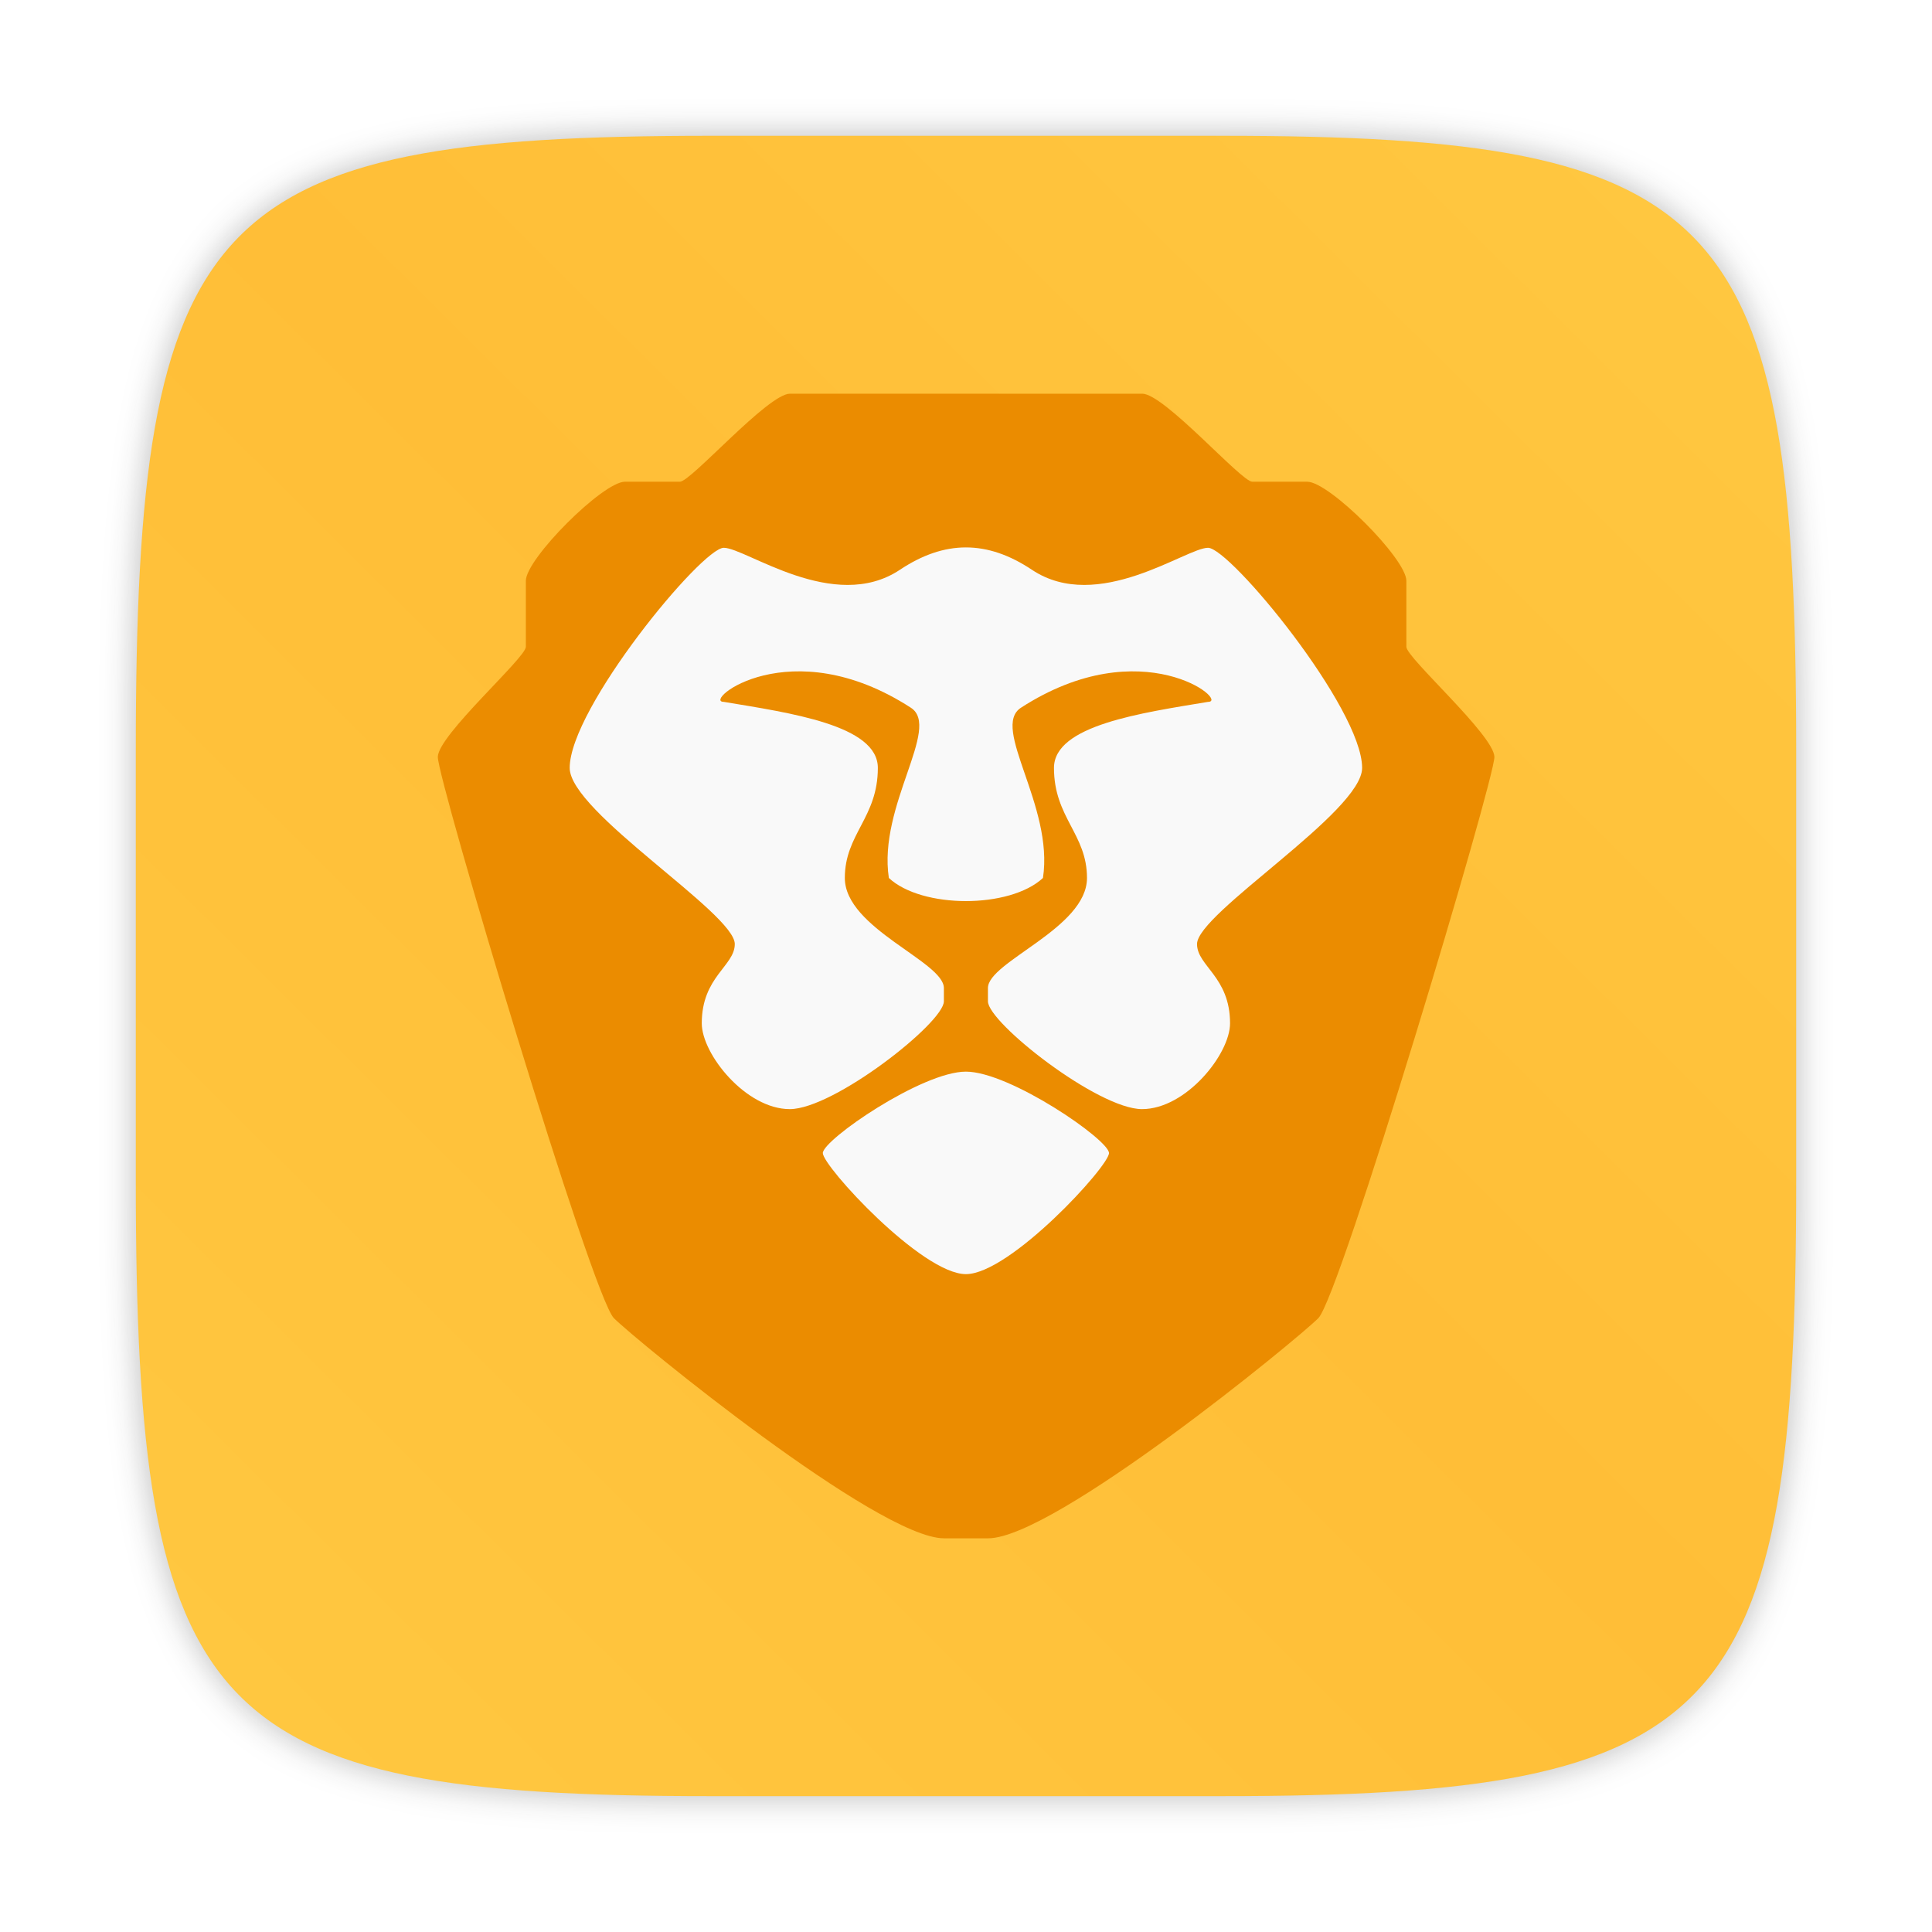
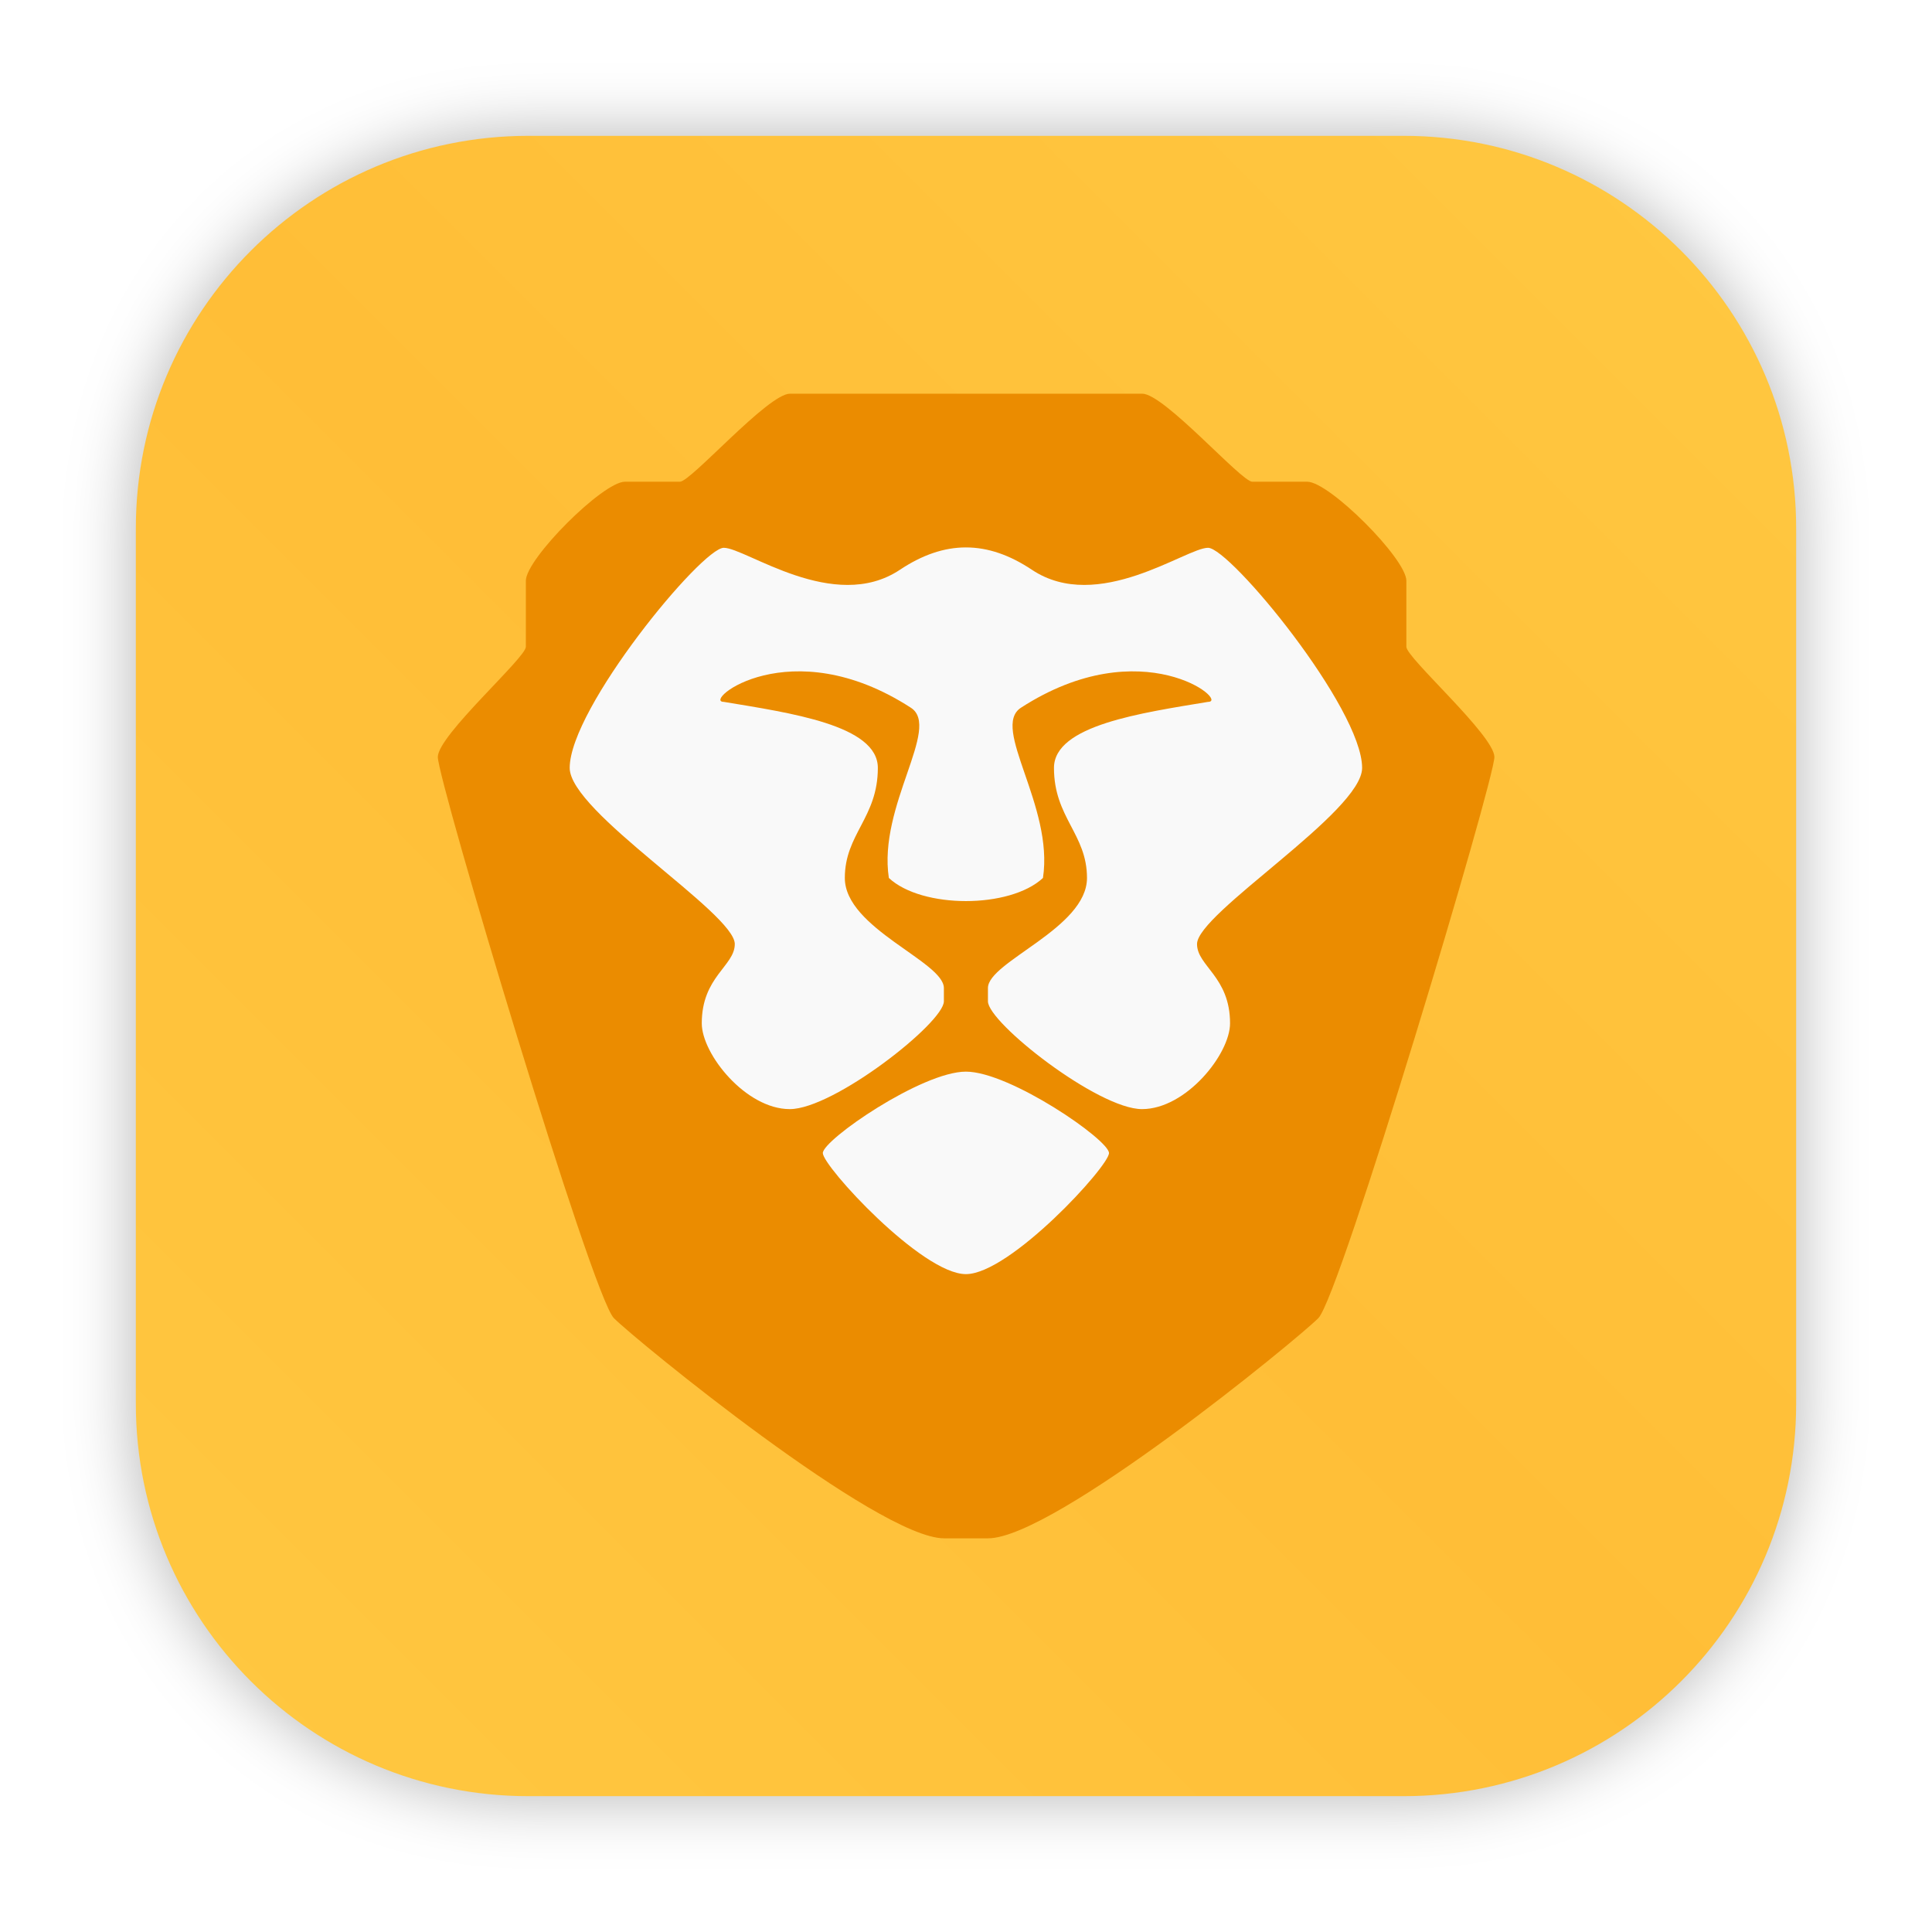
<svg xmlns="http://www.w3.org/2000/svg" width="64" height="64" version="1.1" viewBox="0 0 64 64">
  <defs>
    <style type="text/css" />
-     <filter id="filter2761-3" x="-.024" y="-.024" width="1.048" height="1.048" color-interpolation-filters="sRGB">
-       <feGaussianBlur stdDeviation="0.146" />
+     <filter id="filter2076" x="-.048" y="-.048" width="1.096" height="1.096" color-interpolation-filters="sRGB">
+       <feGaussianBlur stdDeviation="1.1" />
    </filter>
-     <linearGradient id="linearGradient1024-6" x1="1.331" x2="15.65" y1="15.576" y2="1.17" gradientTransform="matrix(3.7796 0 0 3.7796 -.0032115 .53085)" gradientUnits="userSpaceOnUse">
+     <linearGradient id="linearGradient2070" x1="145" x2="200" y1="59" y2="4" gradientTransform="translate(-140.5 .5)" gradientUnits="userSpaceOnUse">
      <stop stop-color="#ffc841" offset="0" />
-       <stop stop-color="#ffbe37" offset=".517" />
+       <stop stop-color="#ffbe37" offset=".492" />
      <stop stop-color="#ffc841" offset="1" />
    </linearGradient>
  </defs>
-   <path transform="matrix(3.7796 0 0 3.7796 -.0032124 .53085)" d="m10.709 1.05c4.405 0 5.035 0.673 5.035 5.388v3.776c0 4.715-0.63 5.388-5.035 5.388h-4.483c-4.405 0-5.035-0.673-5.035-5.388v-3.776c0-4.715 0.63-5.388 5.035-5.388z" enable-background="new" fill="#141414" filter="url(#filter2761-3)" opacity=".3" />
-   <path d="m40.473 4.499c16.649 0 19.028 2.543 19.028 20.364v14.272c0 17.822-2.379 20.364-19.028 20.364h-16.945c-16.649 0-19.029-2.543-19.029-20.364v-14.272c0-17.822 2.379-20.364 19.029-20.364z" enable-background="new" fill="url(#linearGradient1024-6)" stroke-width="3.78" />
+   <rect x="4.5" y="4.5" width="55" height="55" rx="13.002" ry="13.002" filter="url(#filter2076)" opacity=".3" />
+   <rect x="4.5" y="4.5" width="55" height="55" rx="13.002" ry="13.002" fill="url(#linearGradient2070)" />
  <circle cx="-1266.3" cy="-1269.2" r="0" fill="#5e4aa6" />
  <circle cx="-166.78" cy="-3.67" r="0" fill="#5e4aa6" fill-rule="evenodd" />
  <g transform="matrix(.875 0 0 .875 -62.678 -.15257)" stroke-width=".952">
    <path d="m101.54 15.079c-0.833 0-3.75 3.333-4.167 3.333h-2.083c-0.833 0-3.75 2.917-3.75 3.75v2.5c0 0.417-3.315 3.333-3.333 4.167-0.018 0.833 5.833 20.417 6.667 21.25 0.833 0.833 10 8.334 12.5 8.334h1.667c2.5 0 11.666-7.5 12.5-8.334 0.833-0.833 6.683-20.417 6.667-21.25-0.018-0.828-3.333-3.75-3.333-4.167v-2.5c0-0.833-2.917-3.75-3.75-3.75h-2.083c-0.417 0-3.333-3.333-4.167-3.333z" fill="#eb8c00" />
    <path d="m108.2 20.899c-0.83 0-1.657 0.285-2.5 0.847-2.5 1.667-5.833-0.833-6.667-0.833-0.833 0-5.833 6.072-5.833 8.334 0 1.667 6.25 5.5 6.25 6.667 0 0.833-1.25 1.233-1.25 3.002 0 1.165 1.667 3.248 3.333 3.248 1.667 0 5.837-3.272 5.833-4.082v-0.502c0-1-3.75-2.26-3.75-4.167 0-1.667 1.25-2.283 1.25-4.167 0-1.62-3.333-2.083-5.833-2.5-0.833 0 2.5-2.742 7.083 0.222 1.16 0.75-1.25 3.715-0.833 6.445 0.625 0.583 1.772 0.875 2.917 0.875 1.147 0 2.292-0.292 2.917-0.875 0.417-2.73-1.993-5.695-0.833-6.445 4.583-2.963 7.917-0.222 7.083-0.222-2.5 0.417-5.833 0.88-5.833 2.5 0 1.883 1.25 2.5 1.25 4.167 0 1.907-3.75 3.167-3.75 4.167v0.502c-3e-3 0.81 4.167 4.082 5.833 4.082s3.333-2.083 3.333-3.248c0-1.767-1.25-2.168-1.25-3.002 0-1.167 6.25-5 6.25-6.667 0-2.262-5-8.334-5.833-8.334s-4.167 2.5-6.667 0.833c-0.843-0.562-1.667-0.847-2.5-0.847zm0 19.846c-1.667 0-5.417 2.583-5.417 3.083s3.75 4.583 5.417 4.583 5.417-4.083 5.417-4.583-3.75-3.083-5.417-3.083z" fill="#f9f9f9" />
  </g>
+   <circle cx="-78.227" cy="4.782" r="0" fill="url(#a)" stroke-width="1.501" />
+   <circle cx="-1425.6" cy="-1280.9" r="0" fill="#5e4aa6" />
+   <g transform="translate(-176.87 -39.286)" fill="#5e4aa6">
+     <circle cx="-149.15" cy="23.855" r="0" fill-rule="evenodd" />
+     <circle cx="-1150.9" cy="-1256.6" r="0" />
+     <circle cx="-51.327" cy="8.874" r="0" fill-rule="evenodd" />
+   </g>
</svg>
